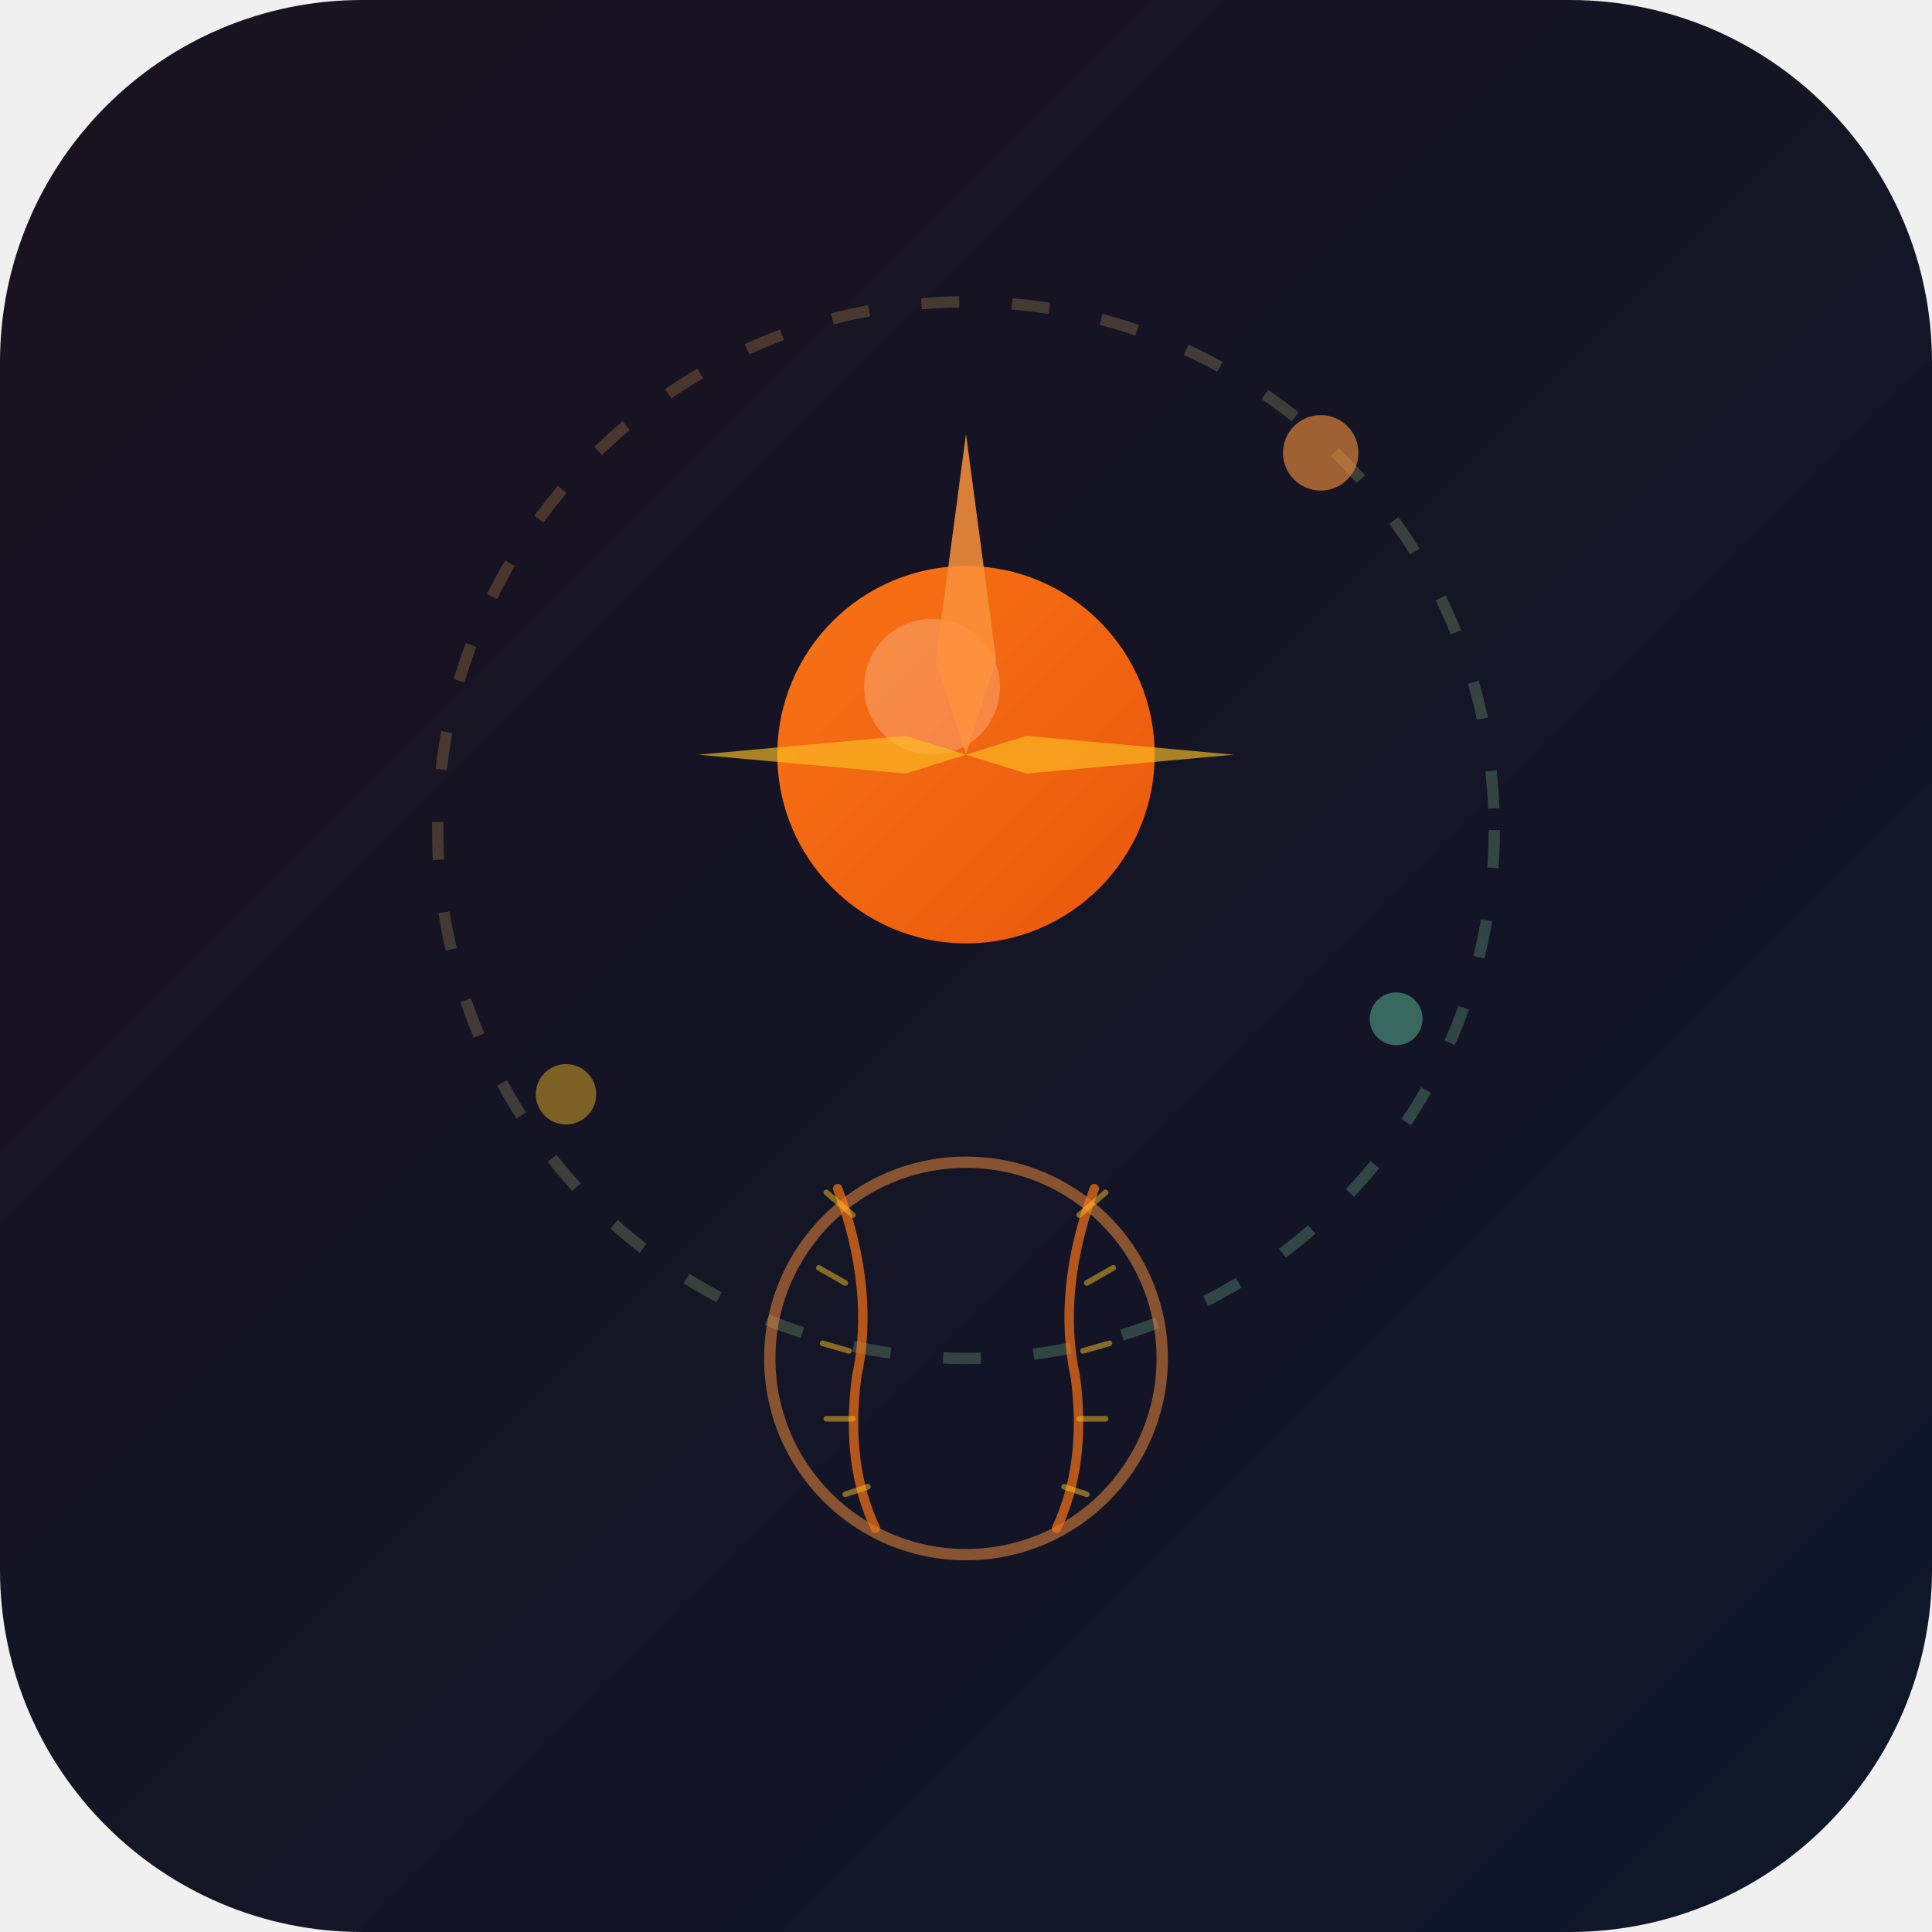
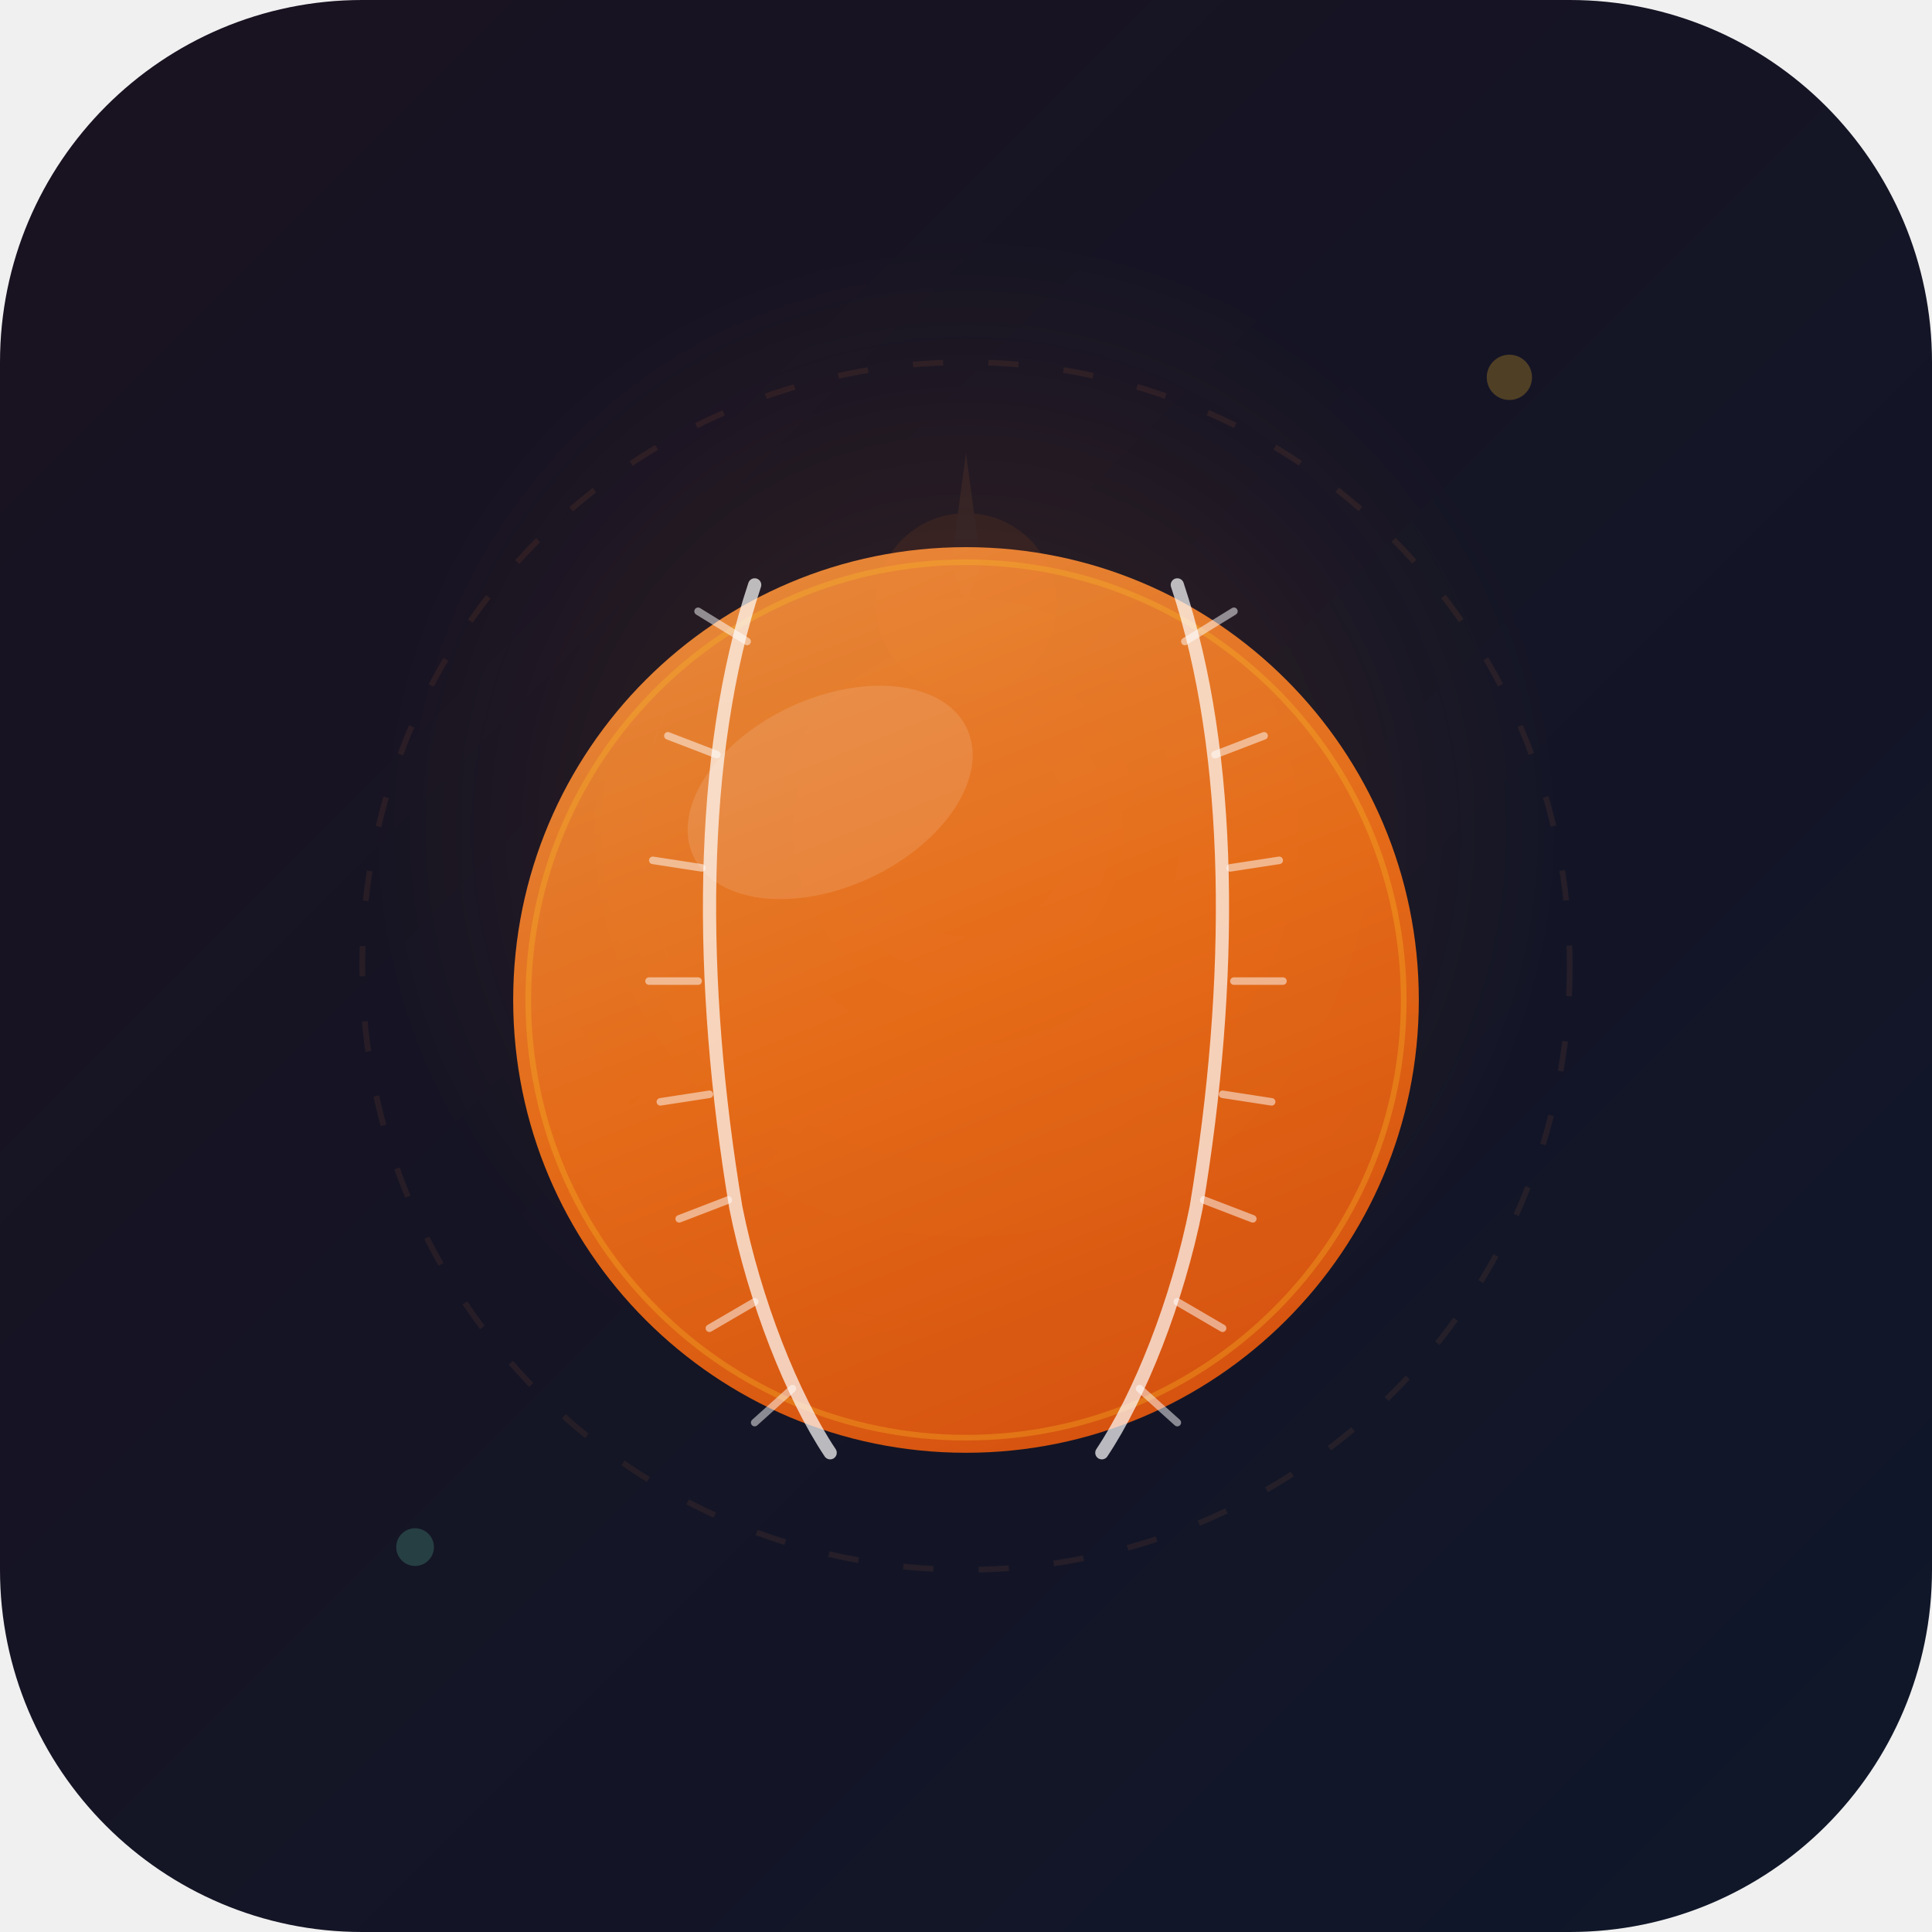
<svg xmlns="http://www.w3.org/2000/svg" viewBox="0 0 512 512">
  <defs>
    <linearGradient id="bgG" x1="0%" y1="0%" x2="100%" y2="100%">
      <stop offset="0%" stop-color="#1a1220" />
      <stop offset="100%" stop-color="#0f172a" />
    </linearGradient>
-     <linearGradient id="coG" x1="0%" y1="0%" x2="100%" y2="100%">
-       <stop offset="0%" stop-color="#f97316" />
+     <linearGradient id="ballG" x1="30%" y1="0%" x2="70%" y2="100%">
+       <stop offset="0%" stop-color="#fb923c" />
+       <stop offset="50%" stop-color="#f97316" />
      <stop offset="100%" stop-color="#ea580c" />
    </linearGradient>
-     <linearGradient id="obG" x1="0%" y1="0%" x2="100%" y2="100%">
-       <stop offset="0%" stop-color="#fb923c" />
-       <stop offset="100%" stop-color="#6ee7b7" />
-     </linearGradient>
+     <radialGradient id="glowG" cx="50%" cy="45%" r="40%">
+       <stop offset="0%" stop-color="#f97316" stop-opacity="0.15" />
+       <stop offset="100%" stop-color="#f97316" stop-opacity="0" />
+     </radialGradient>
  </defs>
  <rect width="512" height="512" rx="96" fill="url(#bgG)" />
-   <ellipse cx="256" cy="220" rx="140" ry="140" fill="none" stroke="url(#obG)" stroke-width="3" opacity=".25" stroke-dasharray="10 14" />
-   <circle cx="256" cy="200" r="50" fill="url(#coG)" />
-   <circle cx="247" cy="182" r="18" fill="#fff" opacity=".22" />
-   <path d="M256 115 L264 175 L256 200 L248 175Z" fill="#fb923c" opacity=".85" />
-   <path d="M185 200 L240 205 L256 200 L240 195Z" fill="#fbbf24" opacity=".65" />
-   <path d="M327 200 L272 205 L256 200 L272 195Z" fill="#fbbf24" opacity=".65" />
-   <circle cx="256" cy="360" r="52" fill="none" stroke="#fb923c" stroke-width="3" opacity=".5" />
-   <path d="M222 315 Q232 342, 227 365 Q224 388, 232 405" fill="none" stroke="#f97316" stroke-width="2.5" opacity=".7" stroke-linecap="round" />
-   <path d="M290 315 Q280 342, 285 365 Q288 388, 280 405" fill="none" stroke="#f97316" stroke-width="2.5" opacity=".7" stroke-linecap="round" />
-   <g stroke="#fbbf24" stroke-width="1.5" opacity=".5" stroke-linecap="round">
-     <line x1="226" y1="322" x2="219" y2="316" />
-     <line x1="224" y1="340" x2="217" y2="336" />
-     <line x1="225" y1="358" x2="218" y2="356" />
-     <line x1="226" y1="376" x2="219" y2="376" />
-     <line x1="230" y1="394" x2="224" y2="396" />
-     <line x1="286" y1="322" x2="293" y2="316" />
-     <line x1="288" y1="340" x2="295" y2="336" />
-     <line x1="287" y1="358" x2="294" y2="356" />
-     <line x1="286" y1="376" x2="293" y2="376" />
-     <line x1="282" y1="394" x2="288" y2="396" />
+   <ellipse cx="256" cy="240" rx="200" ry="200" fill="url(#glowG)" />
+   <g opacity=".08">
+     <ellipse cx="256" cy="256" rx="160" ry="160" fill="none" stroke="#fb923c" stroke-width="1.5" stroke-dasharray="8 12" />
+     <circle cx="256" cy="160" r="24" fill="#f97316" />
+     <path d="M256 120 L260 150 L256 160 L252 150Z" fill="#fb923c" />
  </g>
-   <circle cx="350" cy="120" r="10" fill="#fb923c" opacity=".6" />
-   <circle cx="150" cy="290" r="8" fill="#fbbf24" opacity=".45" />
-   <circle cx="370" cy="270" r="7" fill="#6ee7b7" opacity=".4" />
+   <circle cx="256" cy="265" r="120" fill="url(#ballG)" opacity=".9" />
+   <circle cx="256" cy="265" r="116" fill="none" stroke="#fbbf24" stroke-width="1.5" opacity=".3" />
+   <ellipse cx="220" cy="210" rx="40" ry="25" fill="#fff" opacity=".12" transform="rotate(-25 220 210)" />
+   <path d="M200 155 C185 200, 185 260, 195 320 C200 345, 210 370, 220 385" fill="none" stroke="#fff" stroke-width="3.5" opacity=".7" stroke-linecap="round" />
+   <path d="M312 155 C327 200, 327 260, 317 320 C312 345, 302 370, 292 385" fill="none" stroke="#fff" stroke-width="3.5" opacity=".7" stroke-linecap="round" />
+   <g stroke="#fff" stroke-width="2" opacity=".5" stroke-linecap="round">
+     <line x1="198" y1="170" x2="185" y2="162" />
+     <line x1="190" y1="200" x2="177" y2="195" />
+     <line x1="186" y1="230" x2="173" y2="228" />
+     <line x1="185" y1="260" x2="172" y2="260" />
+     <line x1="188" y1="290" x2="175" y2="292" />
+     <line x1="193" y1="318" x2="180" y2="323" />
+     <line x1="200" y1="345" x2="188" y2="352" />
+     <line x1="210" y1="368" x2="200" y2="377" />
+   </g>
+   <g stroke="#fff" stroke-width="2" opacity=".5" stroke-linecap="round">
+     <line x1="314" y1="170" x2="327" y2="162" />
+     <line x1="322" y1="200" x2="335" y2="195" />
+     <line x1="326" y1="230" x2="339" y2="228" />
+     <line x1="327" y1="260" x2="340" y2="260" />
+     <line x1="324" y1="290" x2="337" y2="292" />
+     <line x1="319" y1="318" x2="332" y2="323" />
+     <line x1="312" y1="345" x2="324" y2="352" />
+     <line x1="302" y1="368" x2="312" y2="377" />
+   </g>
+   <circle cx="400" cy="100" r="6" fill="#fbbf24" opacity=".25" />
+   <circle cx="110" cy="410" r="5" fill="#6ee7b7" opacity=".2" />
</svg>
